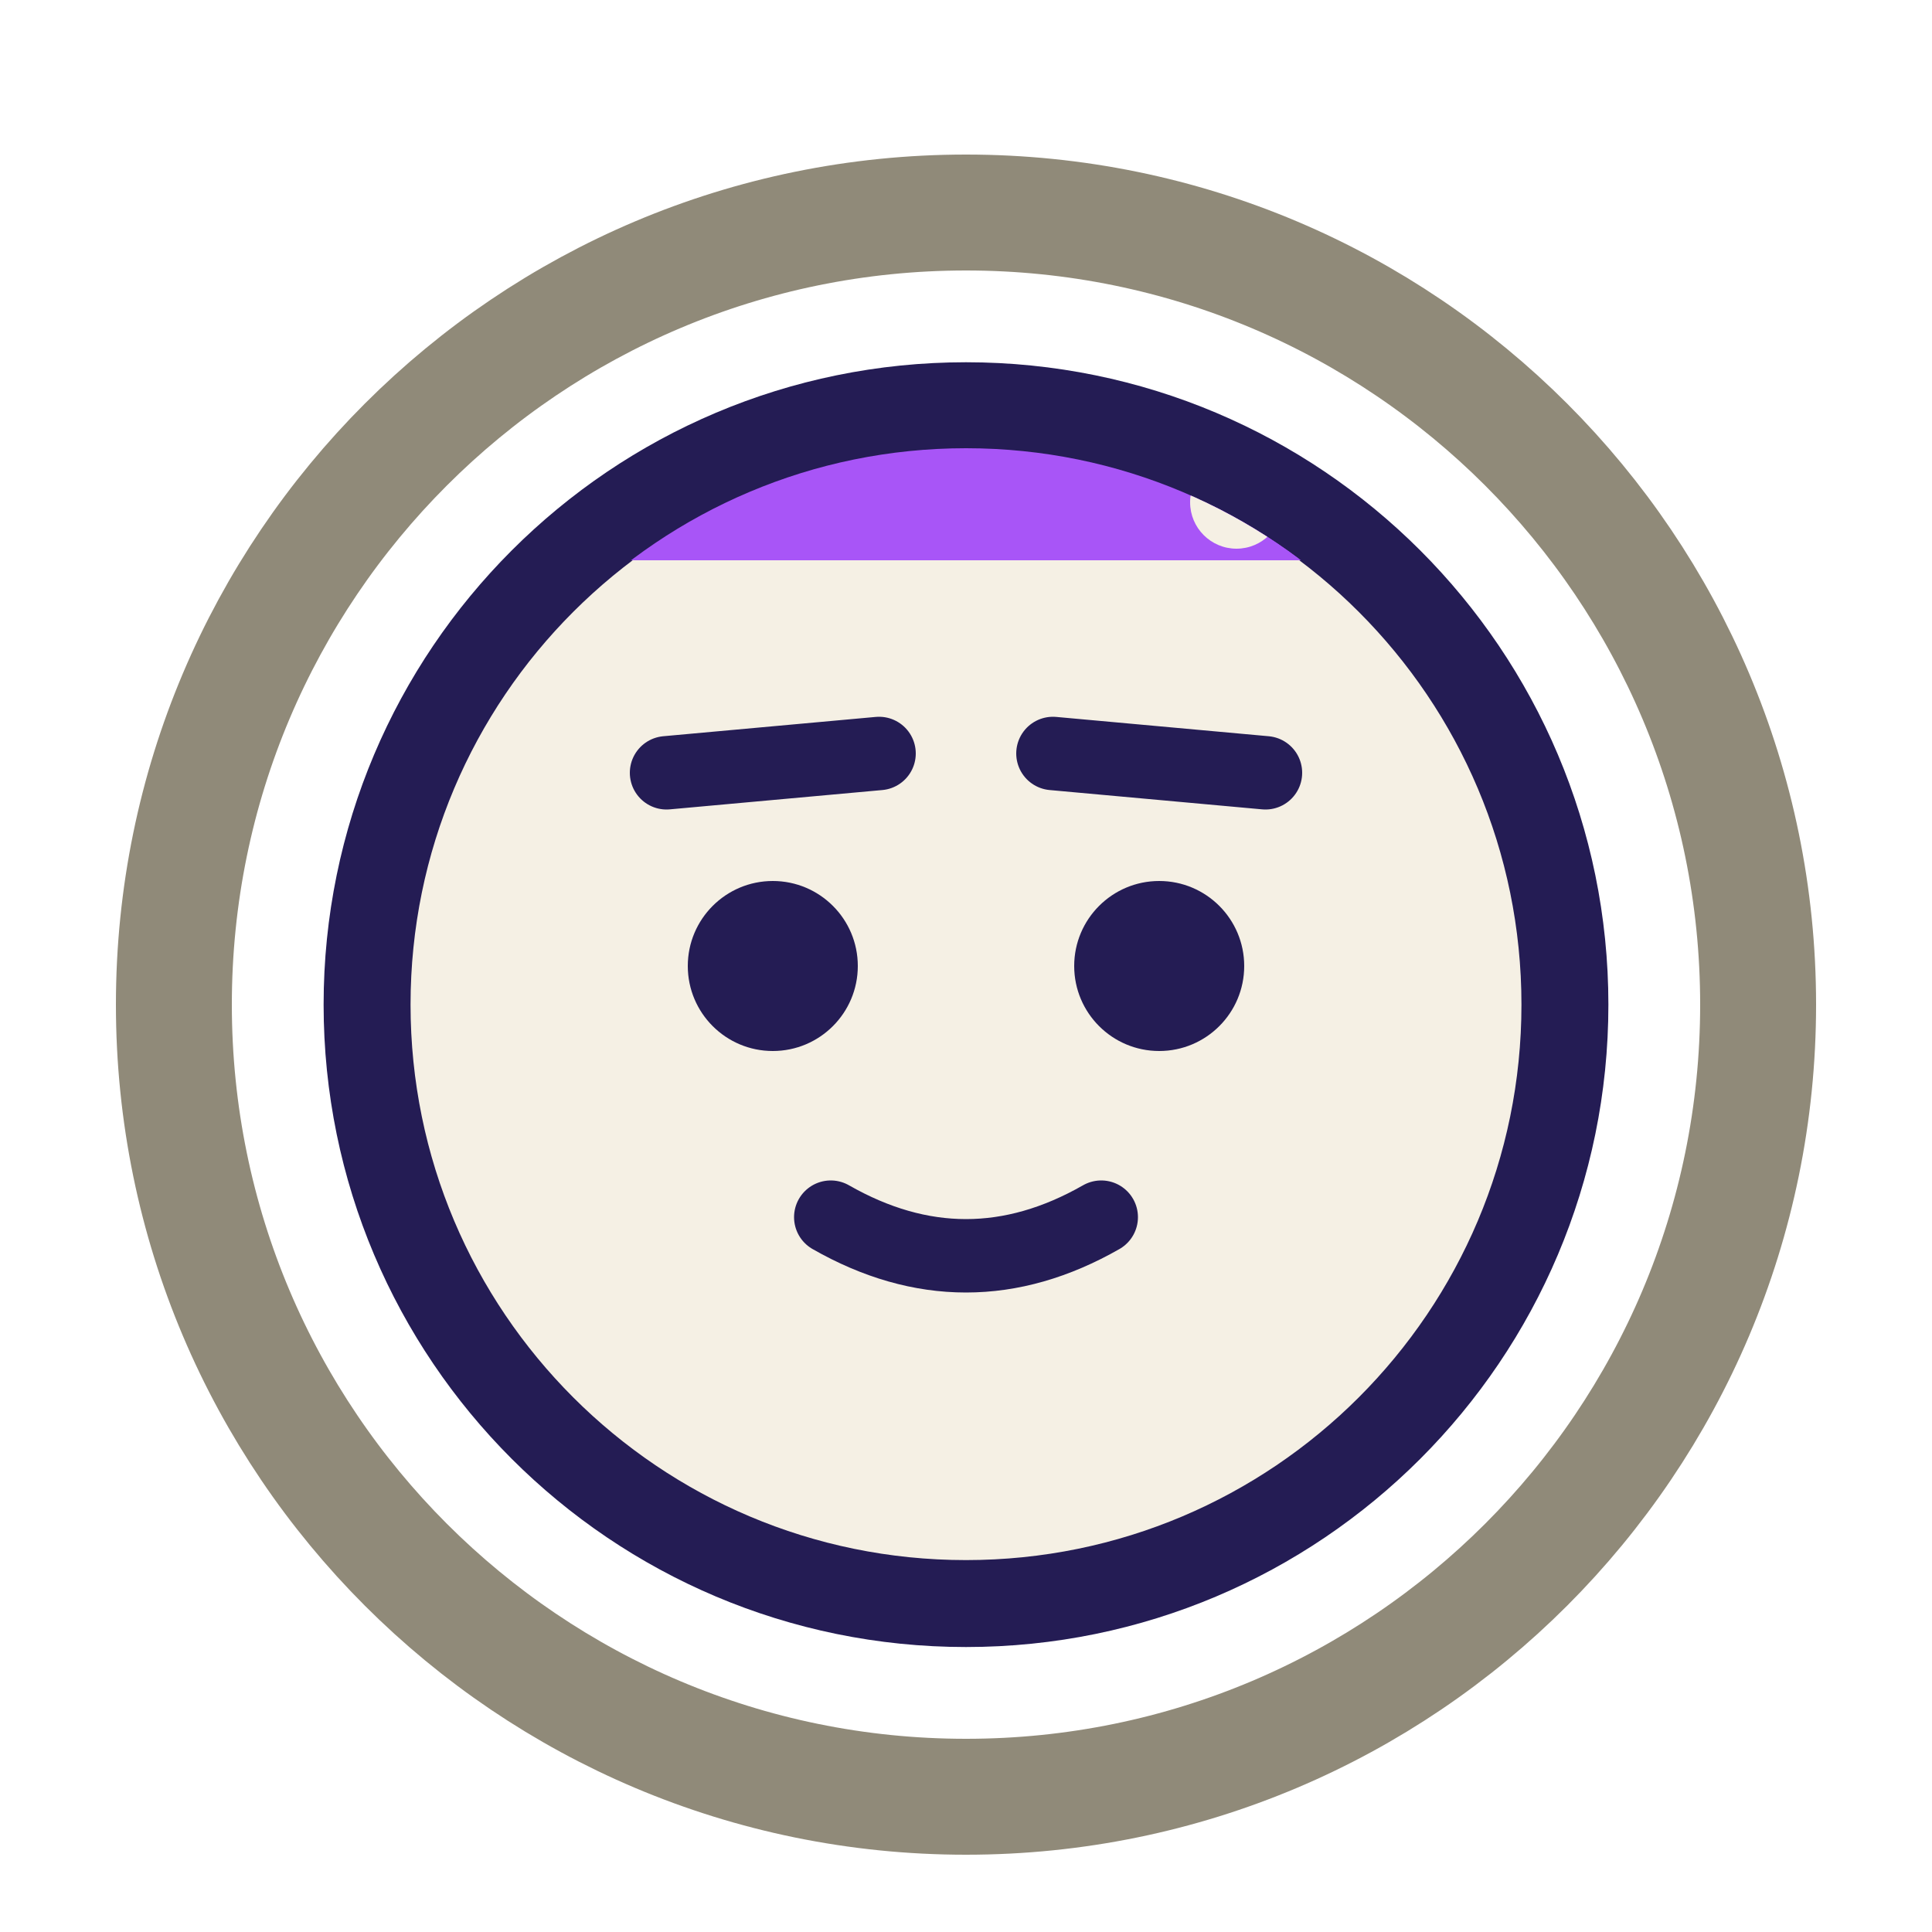
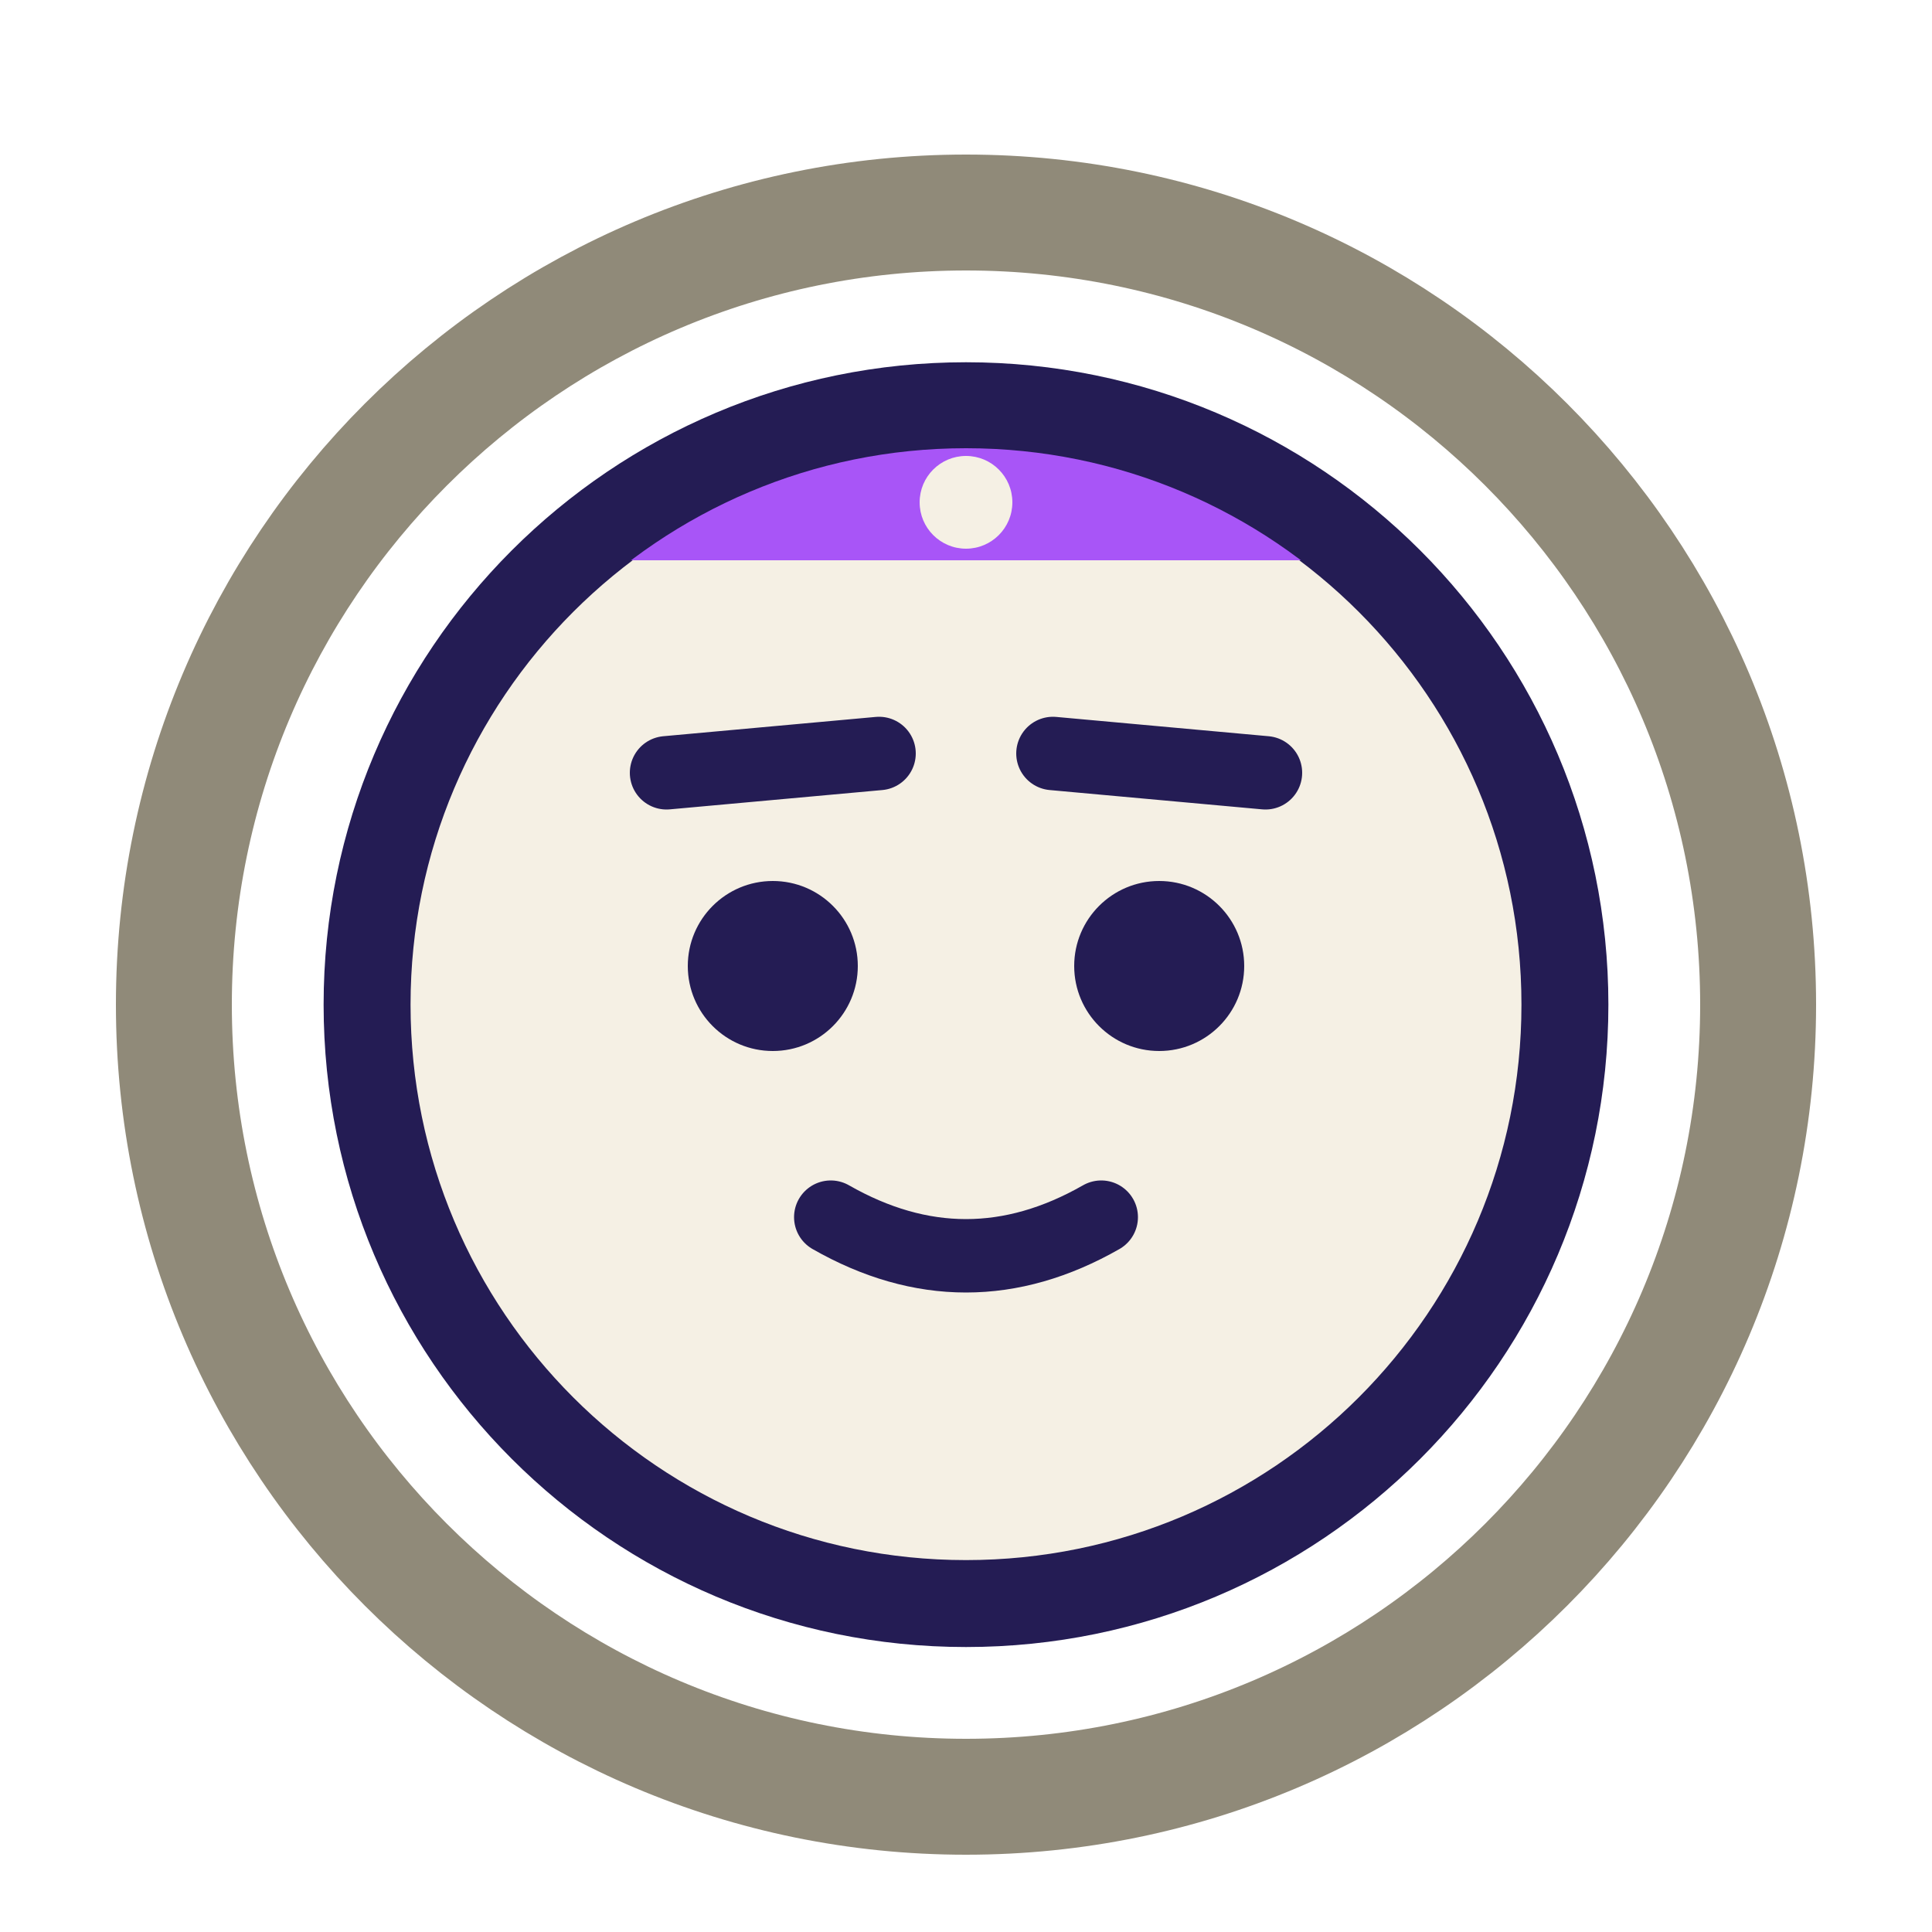
<svg xmlns="http://www.w3.org/2000/svg" viewBox="0 0 100 100" width="100" height="100" role="img" aria-label="Temari — resting">
  <defs>
    <clipPath id="clip-acc-accessoryheadband_epic">
      <circle cx="50" cy="52" r="28.8" />
    </clipPath>
  </defs>
  <circle cx="50" cy="52" r="41" fill="none" stroke="#908a79" stroke-width="6" />
  <circle cx="50" cy="52" r="31" fill="#f5f0e4" stroke="#241c54" stroke-width="4.5" />
  <g clip-path="url(#clip-acc-accessoryheadband_epic)">
    <rect x="19" y="23" width="62" height="6" fill="#a855f7" />
-     <path d="M64 26 l6 -4 M64 26 l6.5 3" fill="none" stroke="#a855f7" stroke-width="2.6" stroke-linecap="round" />
-     <circle cx="64" cy="26" r="2.4" fill="#f5f0e4" />
+     <circle cx="50" cy="26" r="2.4" fill="#f5f0e4" />
  </g>
  <path d="M34.5 40.0 L45.5 39.0" fill="none" stroke="#241c54" stroke-width="3.8" stroke-linecap="round" />
  <path d="M65.5 40.0 L54.5 39.0" fill="none" stroke="#241c54" stroke-width="3.8" stroke-linecap="round" />
  <circle cx="40" cy="50" r="4.4" fill="#241c54" />
  <circle cx="60" cy="50" r="4.4" fill="#241c54" />
  <path d="M43 63 Q50 67 57 63" fill="none" stroke="#241c54" stroke-width="3.8" stroke-linecap="round" />
</svg>
